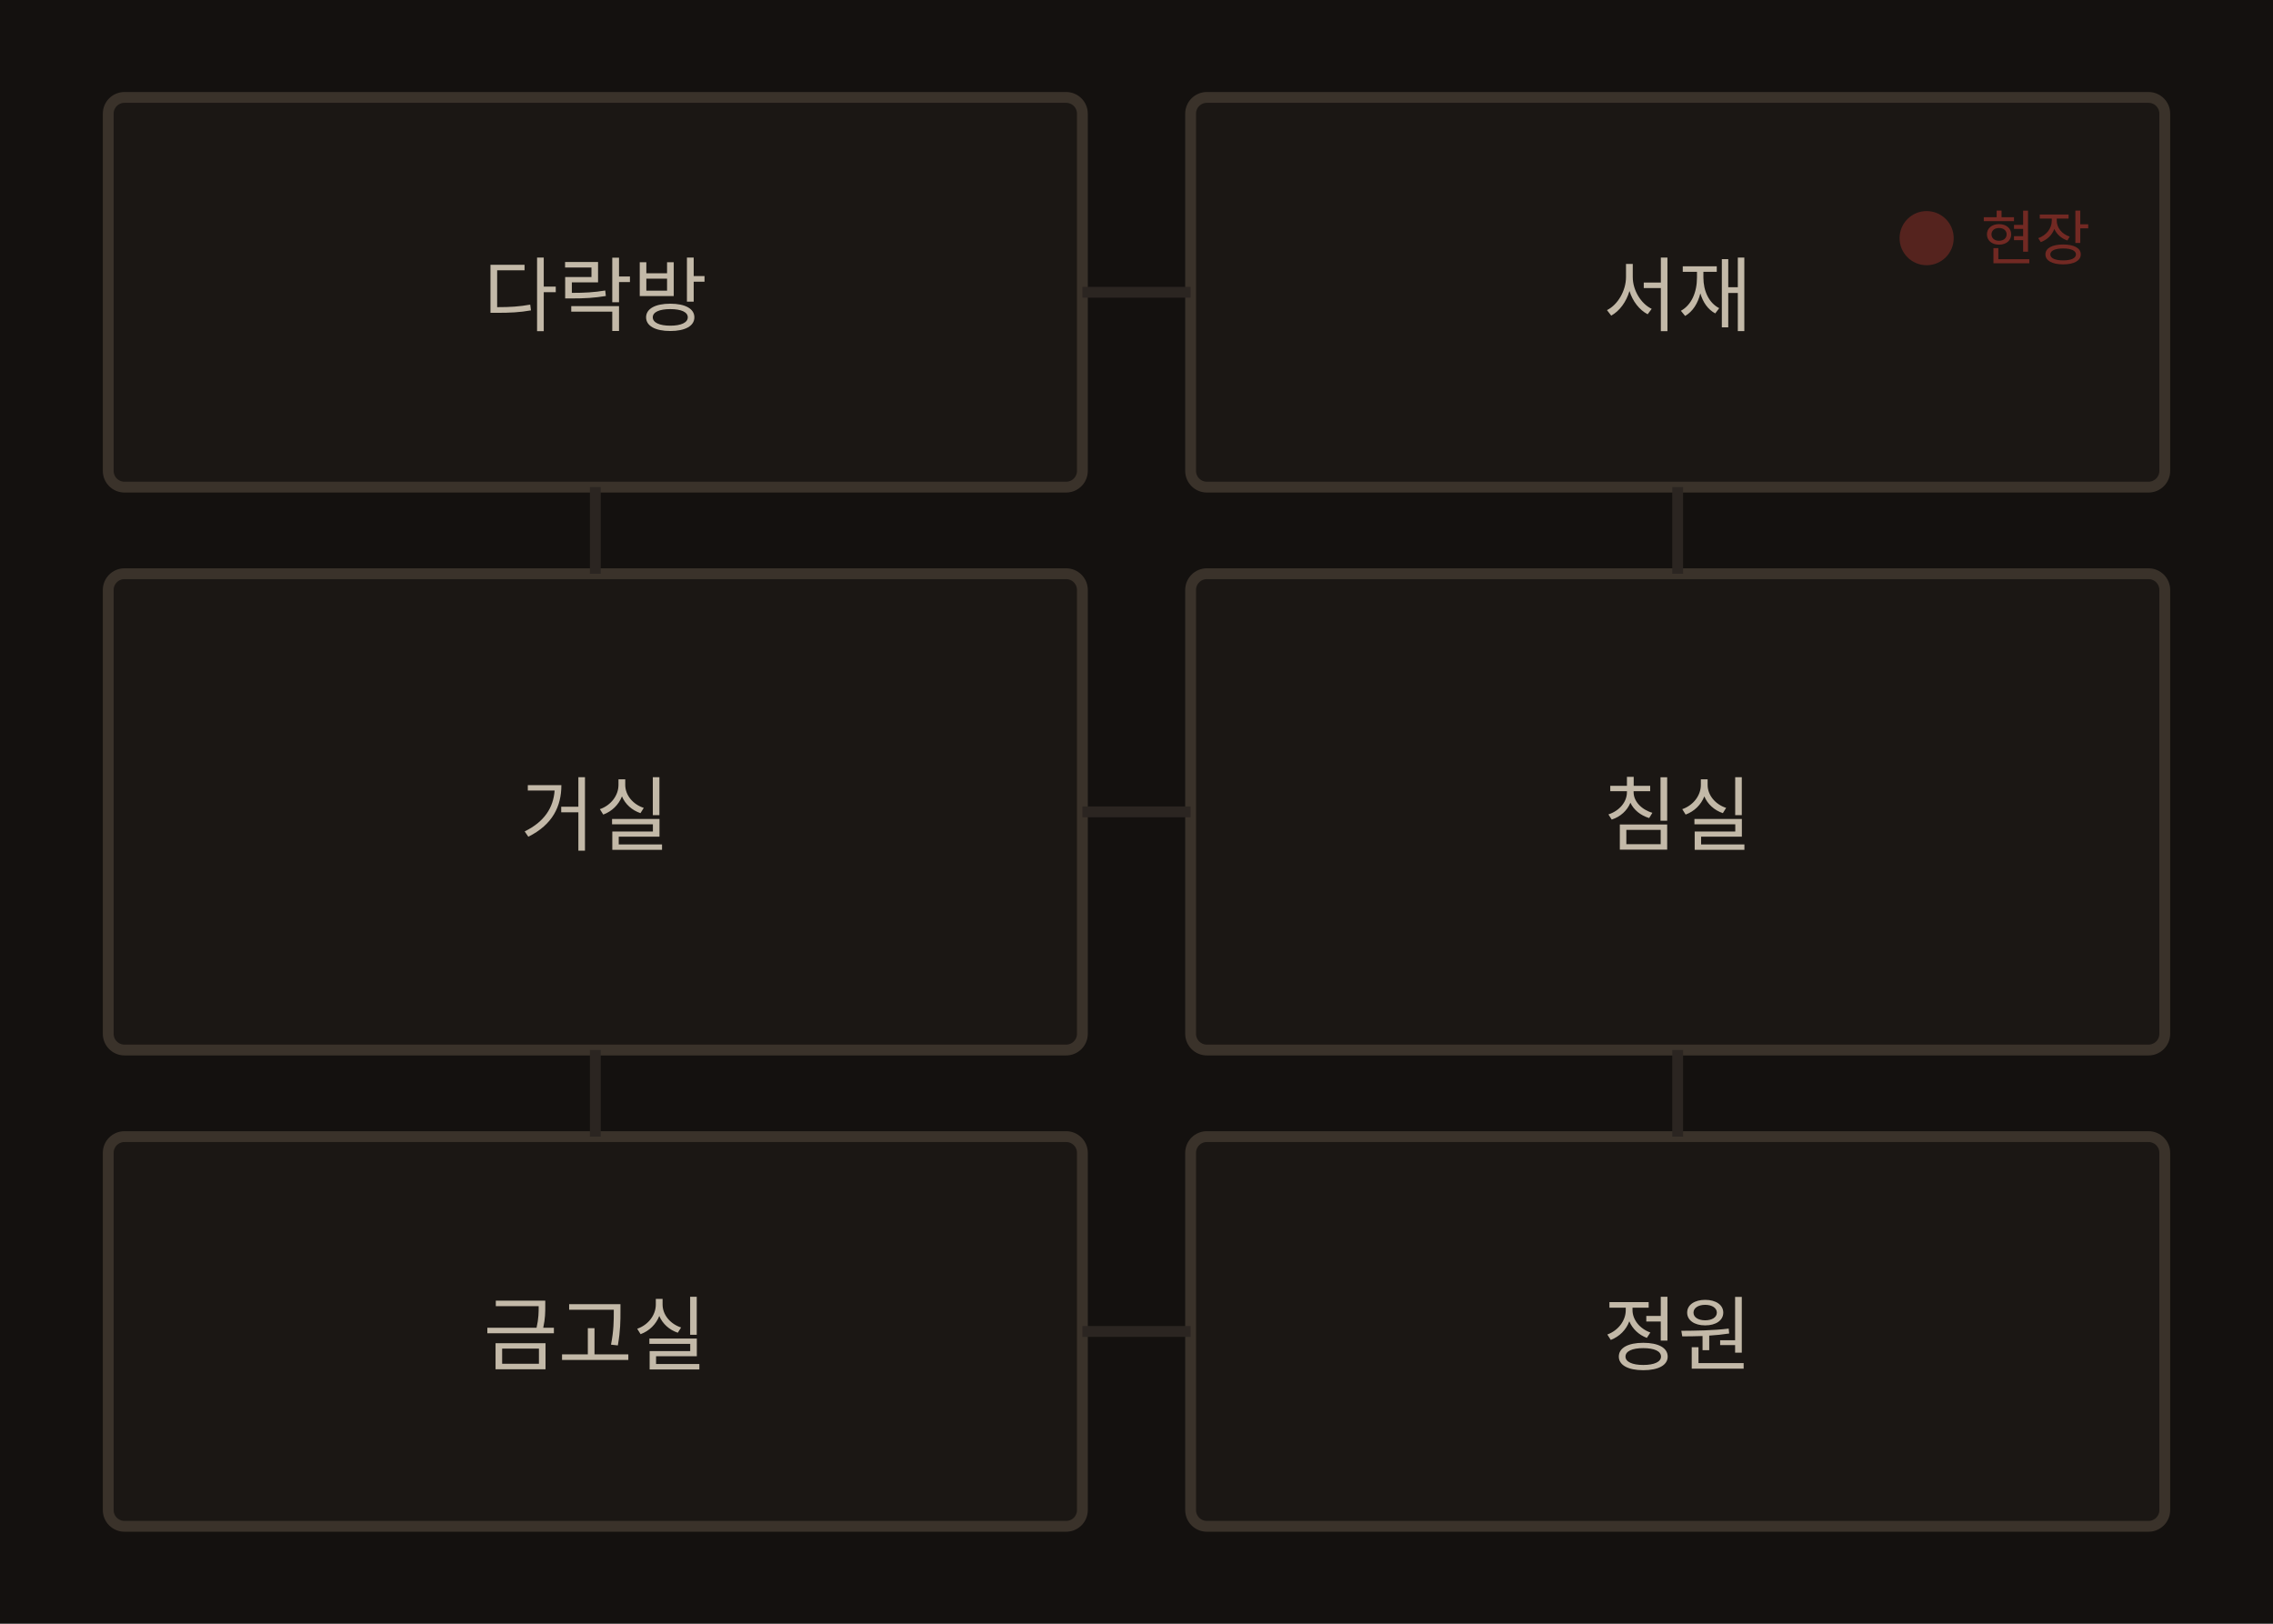
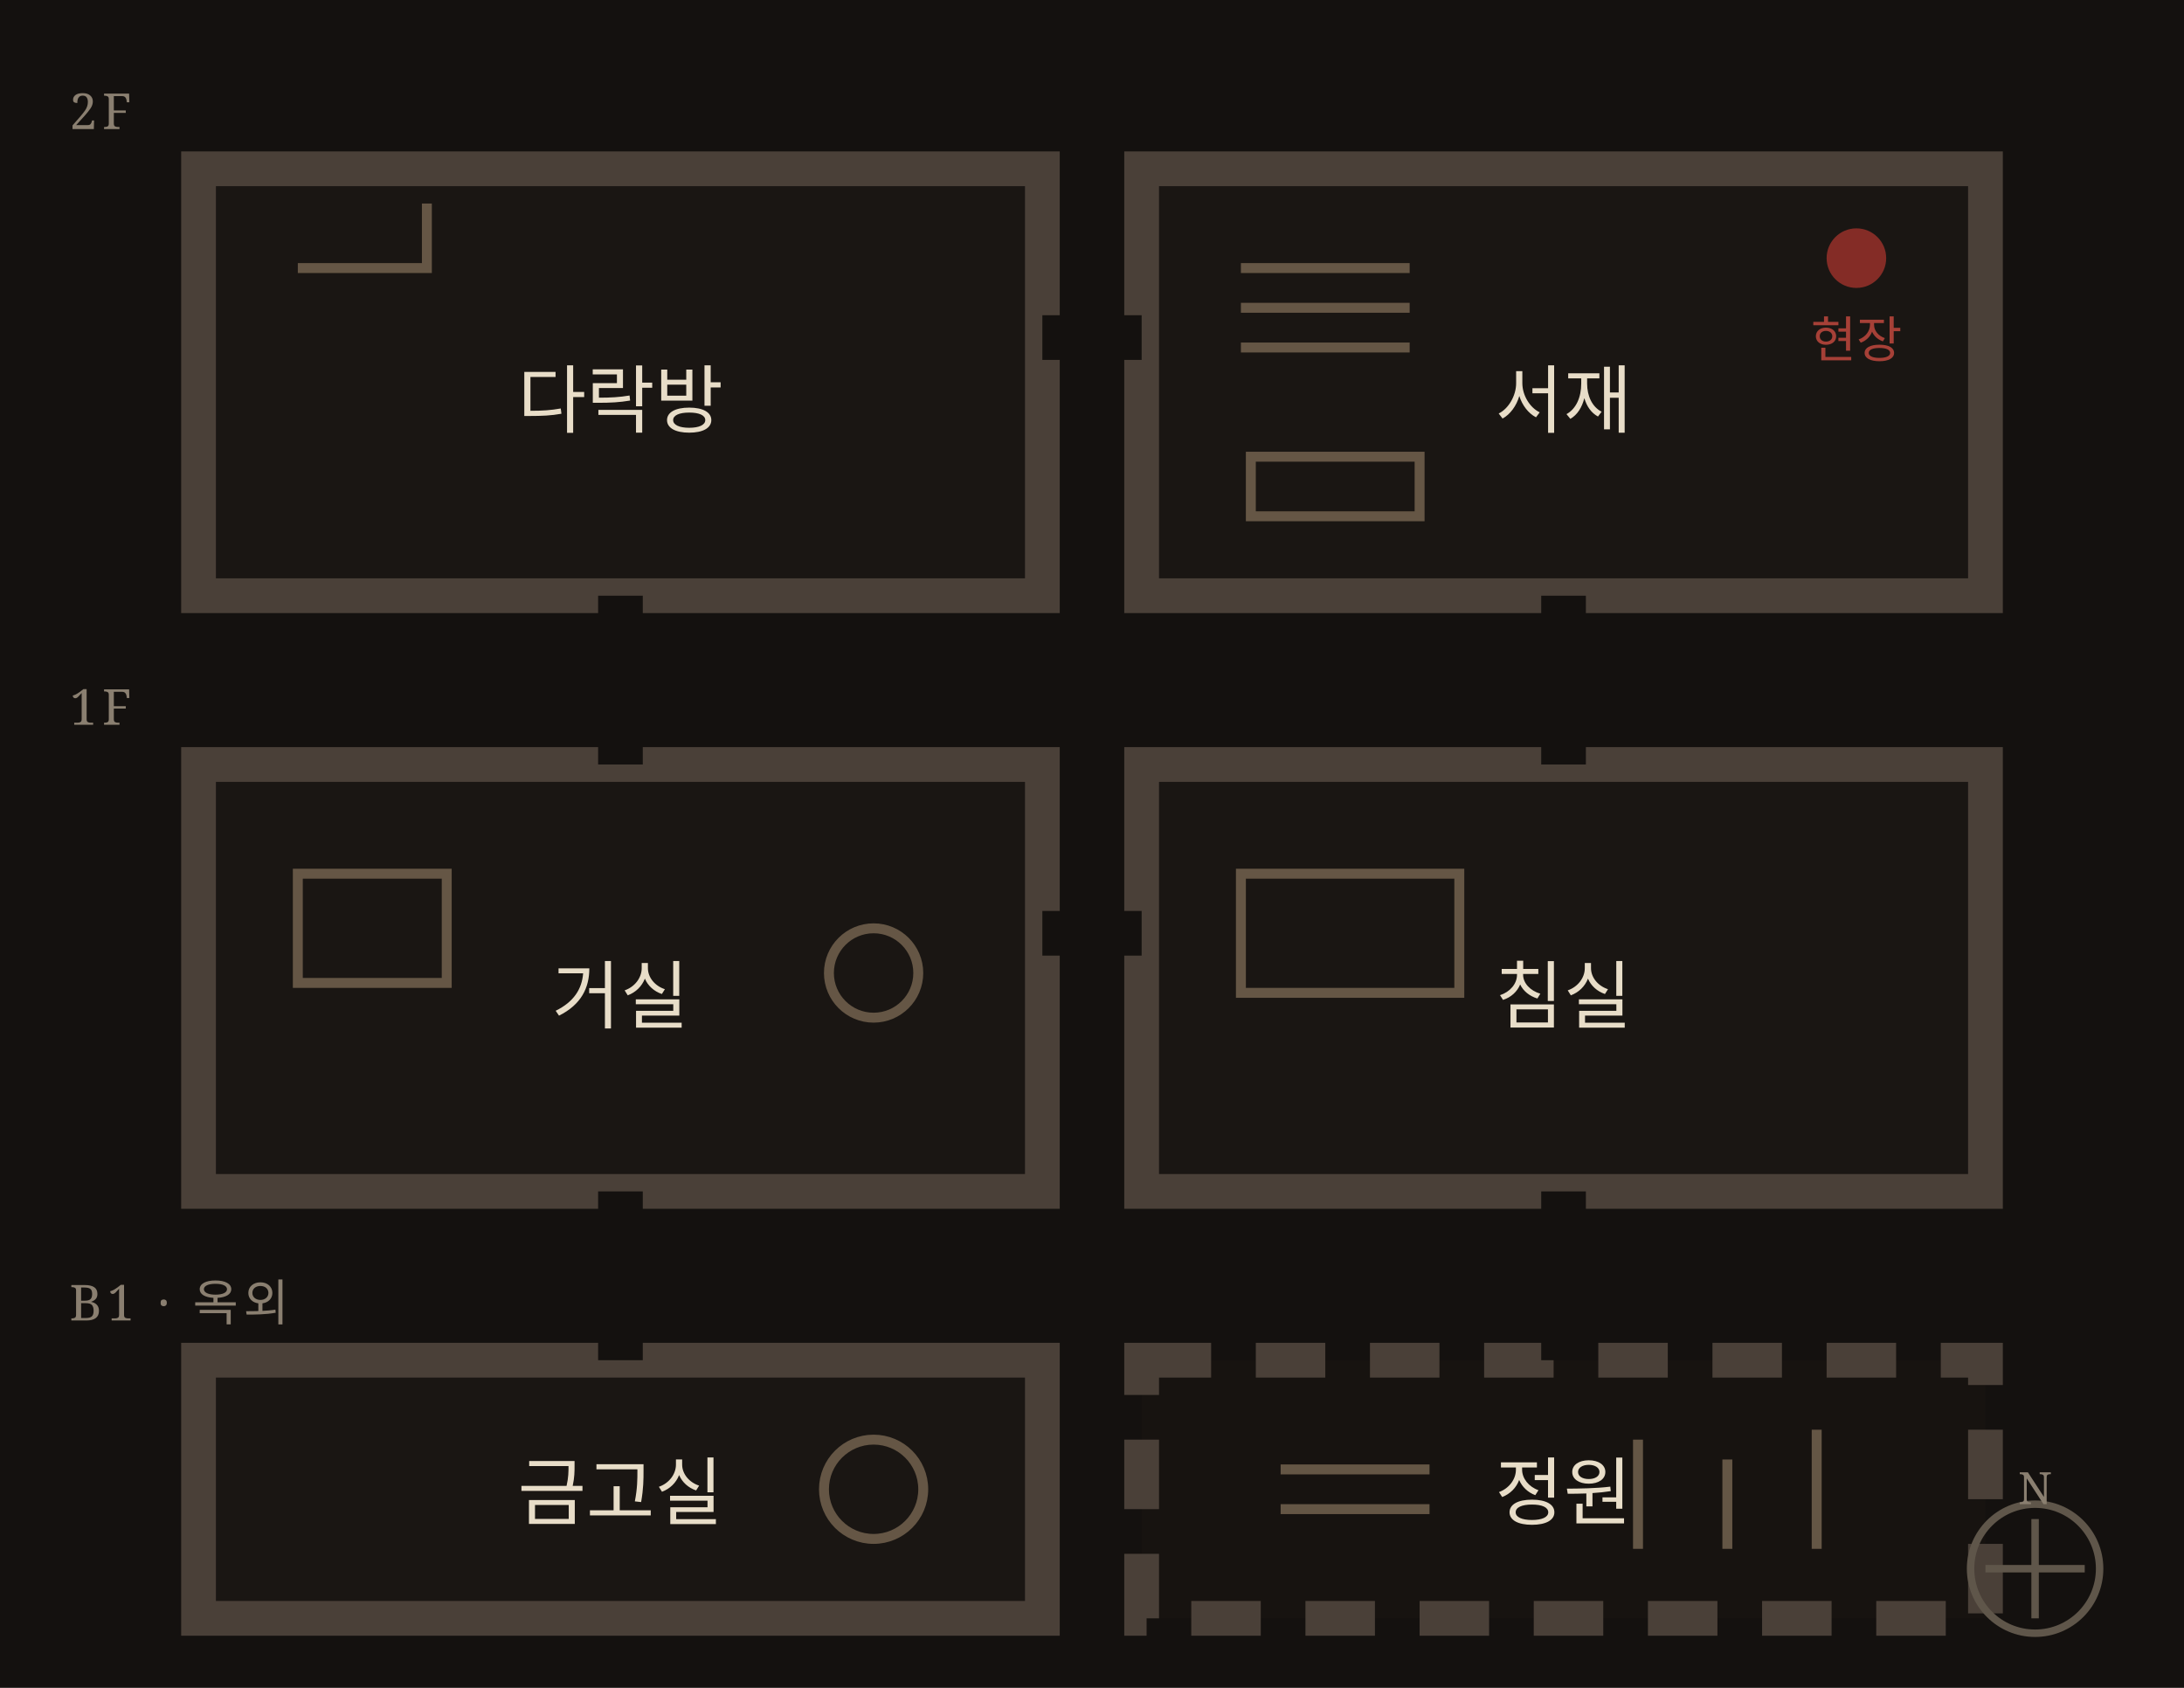
- <svg xmlns="http://www.w3.org/2000/svg" viewBox="0 0 420 300" role="img" aria-label="별장 평면도 — 여섯 개의 방">
-   <rect width="420" height="300" fill="#14110f" />
-   <g stroke="#3a322a" stroke-width="2" fill="#1b1714">
-     <rect id="room-attic" x="20" y="18" width="180" height="72" rx="3" />
-     <rect id="room-study" x="220" y="18" width="180" height="72" rx="3" />
-     <rect id="room-living-room" x="20" y="106" width="180" height="88" rx="3" />
-     <rect id="room-bedroom" x="220" y="106" width="180" height="88" rx="3" />
-     <rect id="room-vault" x="20" y="210" width="180" height="72" rx="3" />
-     <rect id="room-garden" x="220" y="210" width="180" height="72" rx="3" />
+ <svg xmlns="http://www.w3.org/2000/svg" viewBox="0 0 440 340" role="img" aria-label="별장 평면도 — 2층 다락방과 서재, 1층 거실과 침실, 지하 금고실과 바깥 정원">
+   <rect width="440" height="340" fill="#14110f" />
+   <g fill="#8a7f70" font-family="serif" font-size="10" letter-spacing="1">
+     <text x="14" y="26">2F</text>
+     <text x="14" y="146">1F</text>
+     <text x="14" y="266">B1 · 옥외</text>
  </g>
-   <g stroke="#2b2521" stroke-width="2">
-     <path d="M200 54 H220 M200 150 H220 M200 246 H220" />
-     <path d="M110 90 V106 M110 194 V210" />
-     <path d="M310 90 V106 M310 194 V210" />
+   <g stroke="#4a4038" stroke-width="7" stroke-linecap="square" fill="#1a1613">
+     <rect x="40" y="34" width="170" height="86" />
+     <rect x="230" y="34" width="170" height="86" />
+     <rect x="40" y="154" width="170" height="86" />
+     <rect x="230" y="154" width="170" height="86" />
+     <rect x="40" y="274" width="170" height="52" />
  </g>
-   <g fill="#e8ddc8" font-family="serif" font-size="15" text-anchor="middle" opacity="0.82">
-     <text x="110" y="60">다락방</text>
-     <text x="310" y="60">서재</text>
-     <text x="110" y="156">거실</text>
-     <text x="310" y="156">침실</text>
-     <text x="110" y="252">금고실</text>
-     <text x="310" y="252">정원</text>
+   <rect x="230" y="274" width="170" height="52" stroke="#4a4038" stroke-width="7" stroke-dasharray="14 9" fill="#171310" />
+   <g stroke="#14110f" stroke-width="9" stroke-linecap="butt">
+     <path d="M210 68 H230" />
+     <path d="M210 188 H230" />
+     <path d="M125 120 V154" />
+     <path d="M315 120 V154" />
+     <path d="M125 240 V274" />
+     <path d="M315 240 V274" />
  </g>
-   <g fill="#8f2f28" opacity="0.5">
-     <circle cx="356" cy="44" r="5" />
+   <g stroke="#6d5d4a" stroke-width="2" fill="none" opacity="0.9">
+     <path d="M60 54 h26 v-13" />
+     <path d="M250 54 h34 M250 62 h34 M250 70 h34" />
+     <rect x="252" y="92" width="34" height="12" />
+     <path d="M60 176 h30 v22 h-30 z" />
+     <circle cx="176" cy="196" r="9" />
+     <path d="M250 176 h44 v24 h-44 z" />
+     <path d="M258 296 h30 M258 304 h30" />
+     <circle cx="176" cy="300" r="10" />
+     <path d="M330 290 v22 M348 294 v18 M366 288 v24" />
  </g>
-   <text x="366" y="48" fill="#8f2f28" font-family="serif" font-size="11" opacity="0.75">현장</text>
+   <g fill="#e8ddc8" font-family="serif" font-size="15" text-anchor="middle">
+     <text x="125" y="86">다락방</text>
+     <text x="315" y="86">서재</text>
+     <text x="125" y="206">거실</text>
+     <text x="315" y="206">침실</text>
+     <text x="125" y="306">금고실</text>
+     <text x="315" y="306">정원</text>
+   </g>
+   <g opacity="0.9">
+     <circle cx="374" cy="52" r="6" fill="#8f2f28" />
+     <text x="374" y="72" fill="#b5453b" font-family="serif" font-size="10" text-anchor="middle">현장</text>
+   </g>
+   <g stroke="#5f564a" stroke-width="1.5" fill="none">
+     <circle cx="410" cy="316" r="13" />
+     <path d="M410 306 v20 M400 316 h20" />
+   </g>
+   <text x="410" y="303" fill="#8a7f70" font-family="serif" font-size="9" text-anchor="middle">N</text>
</svg>
